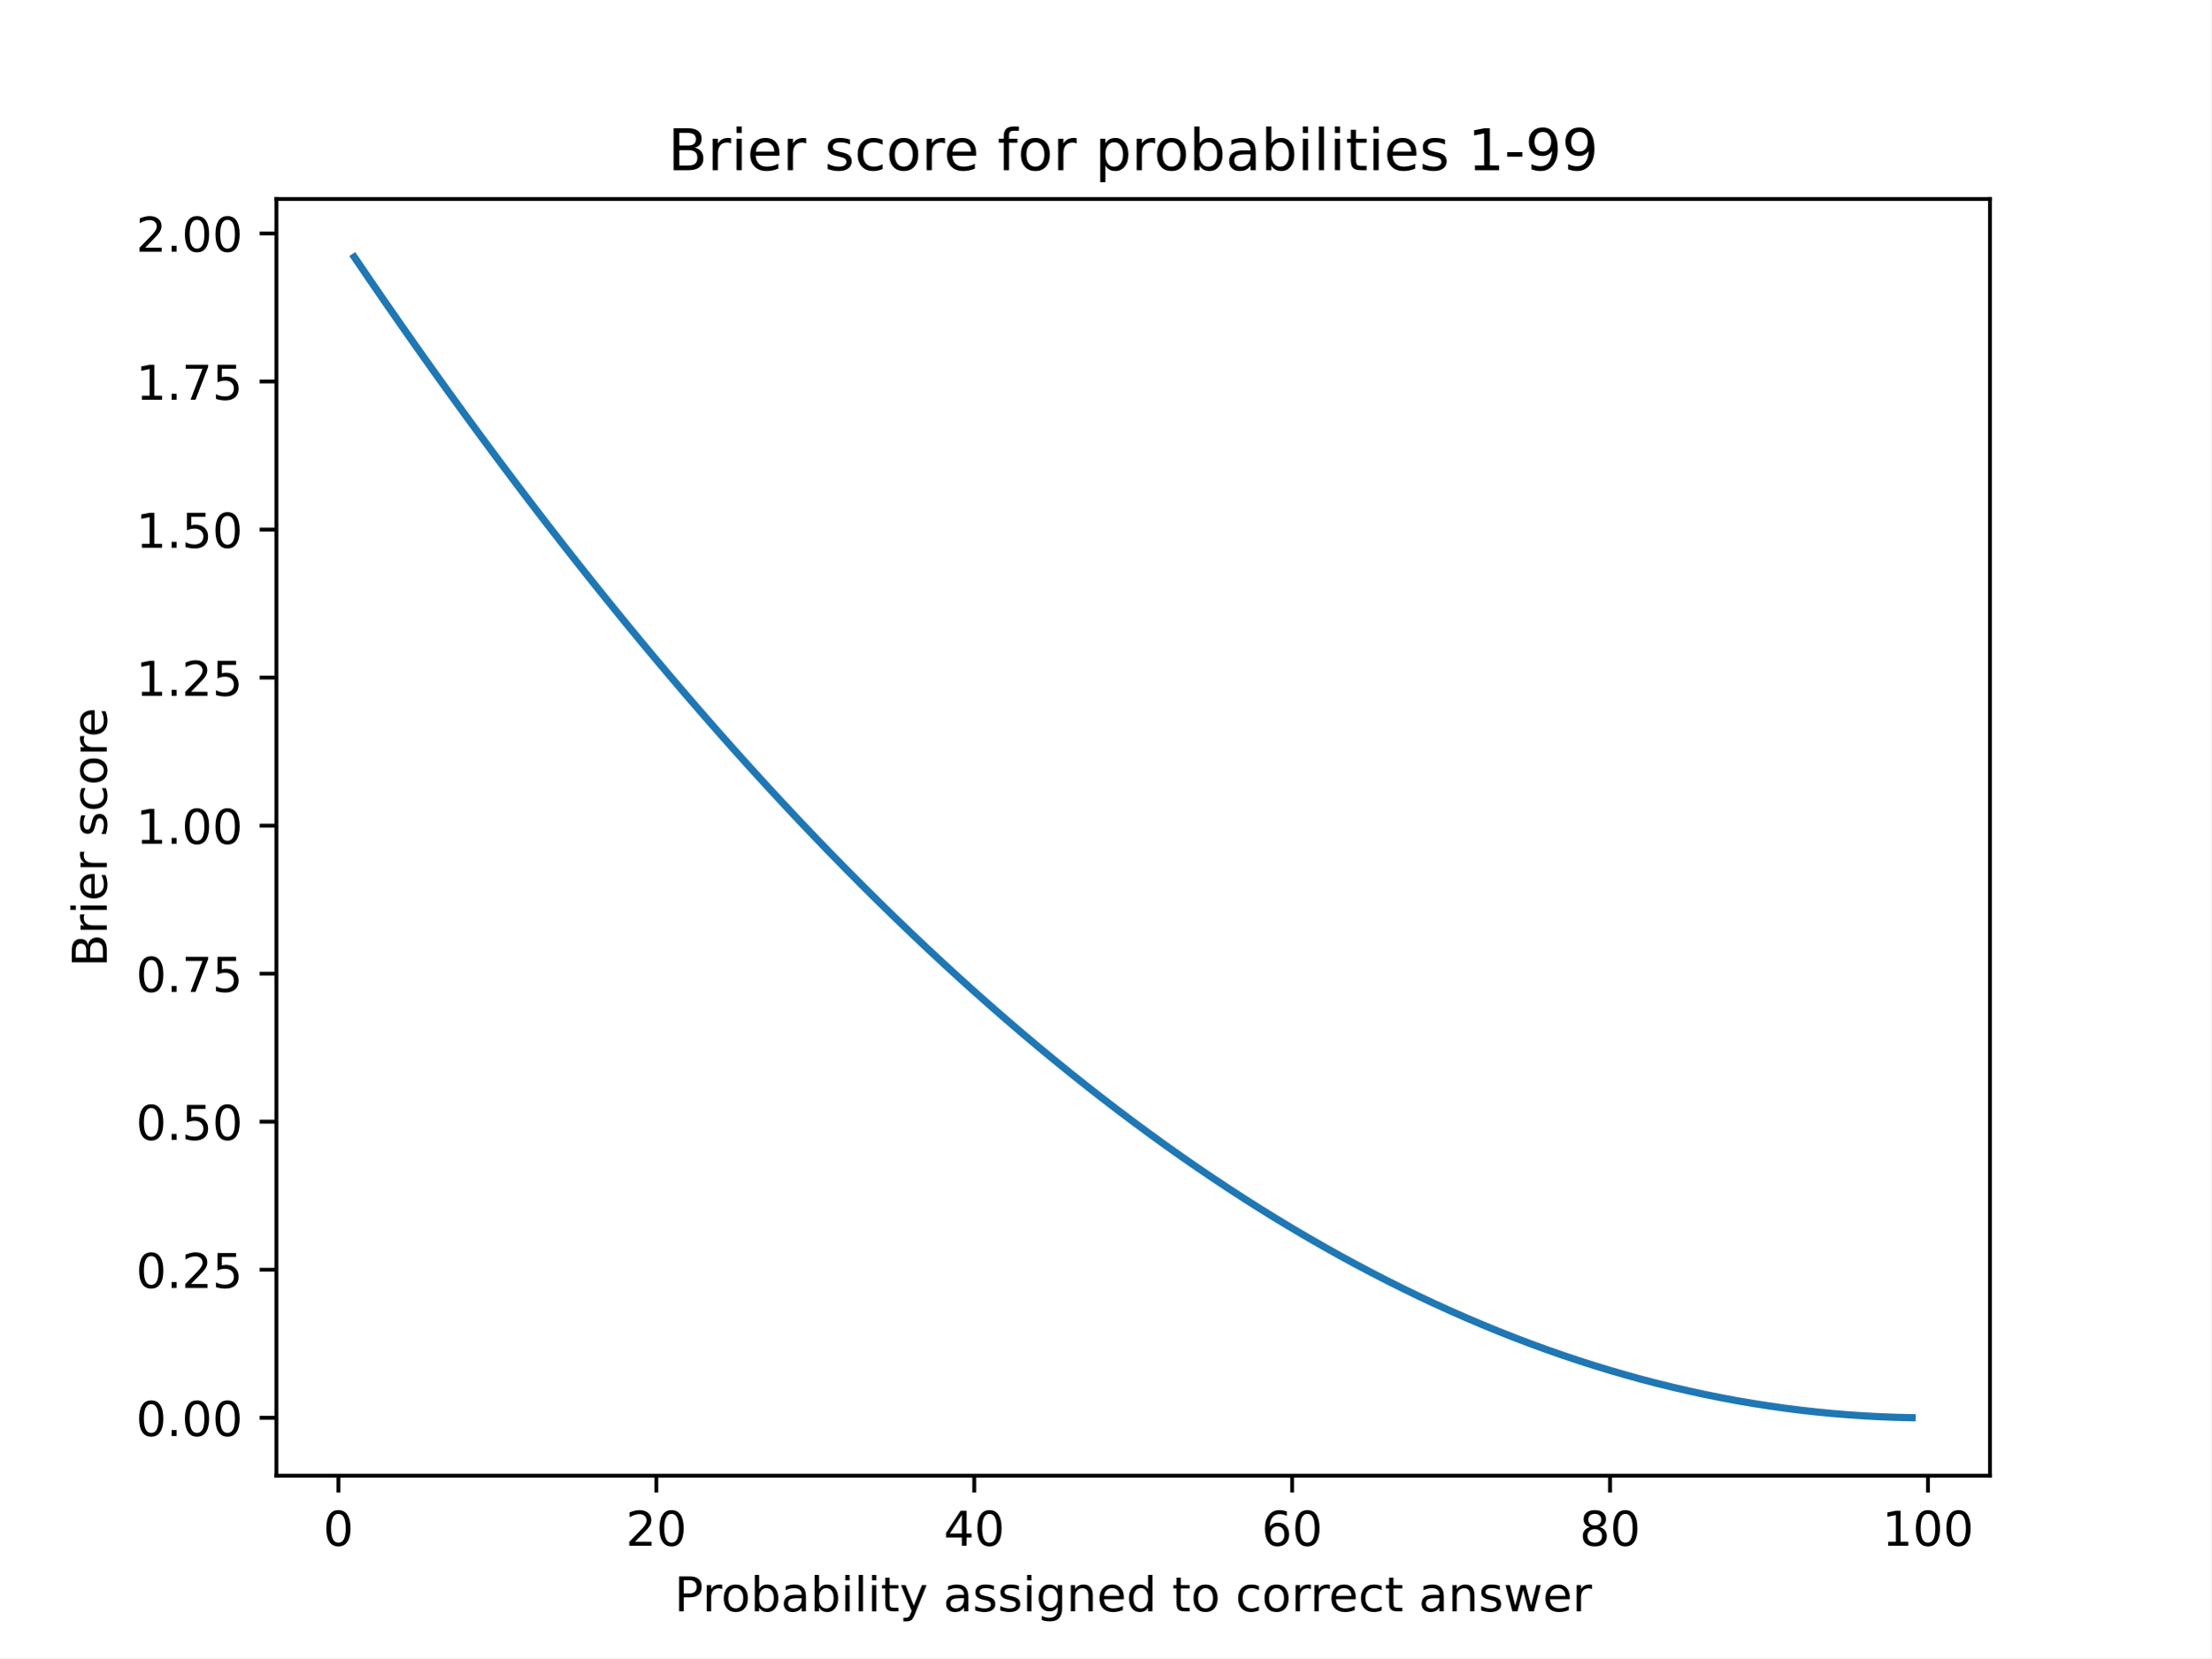
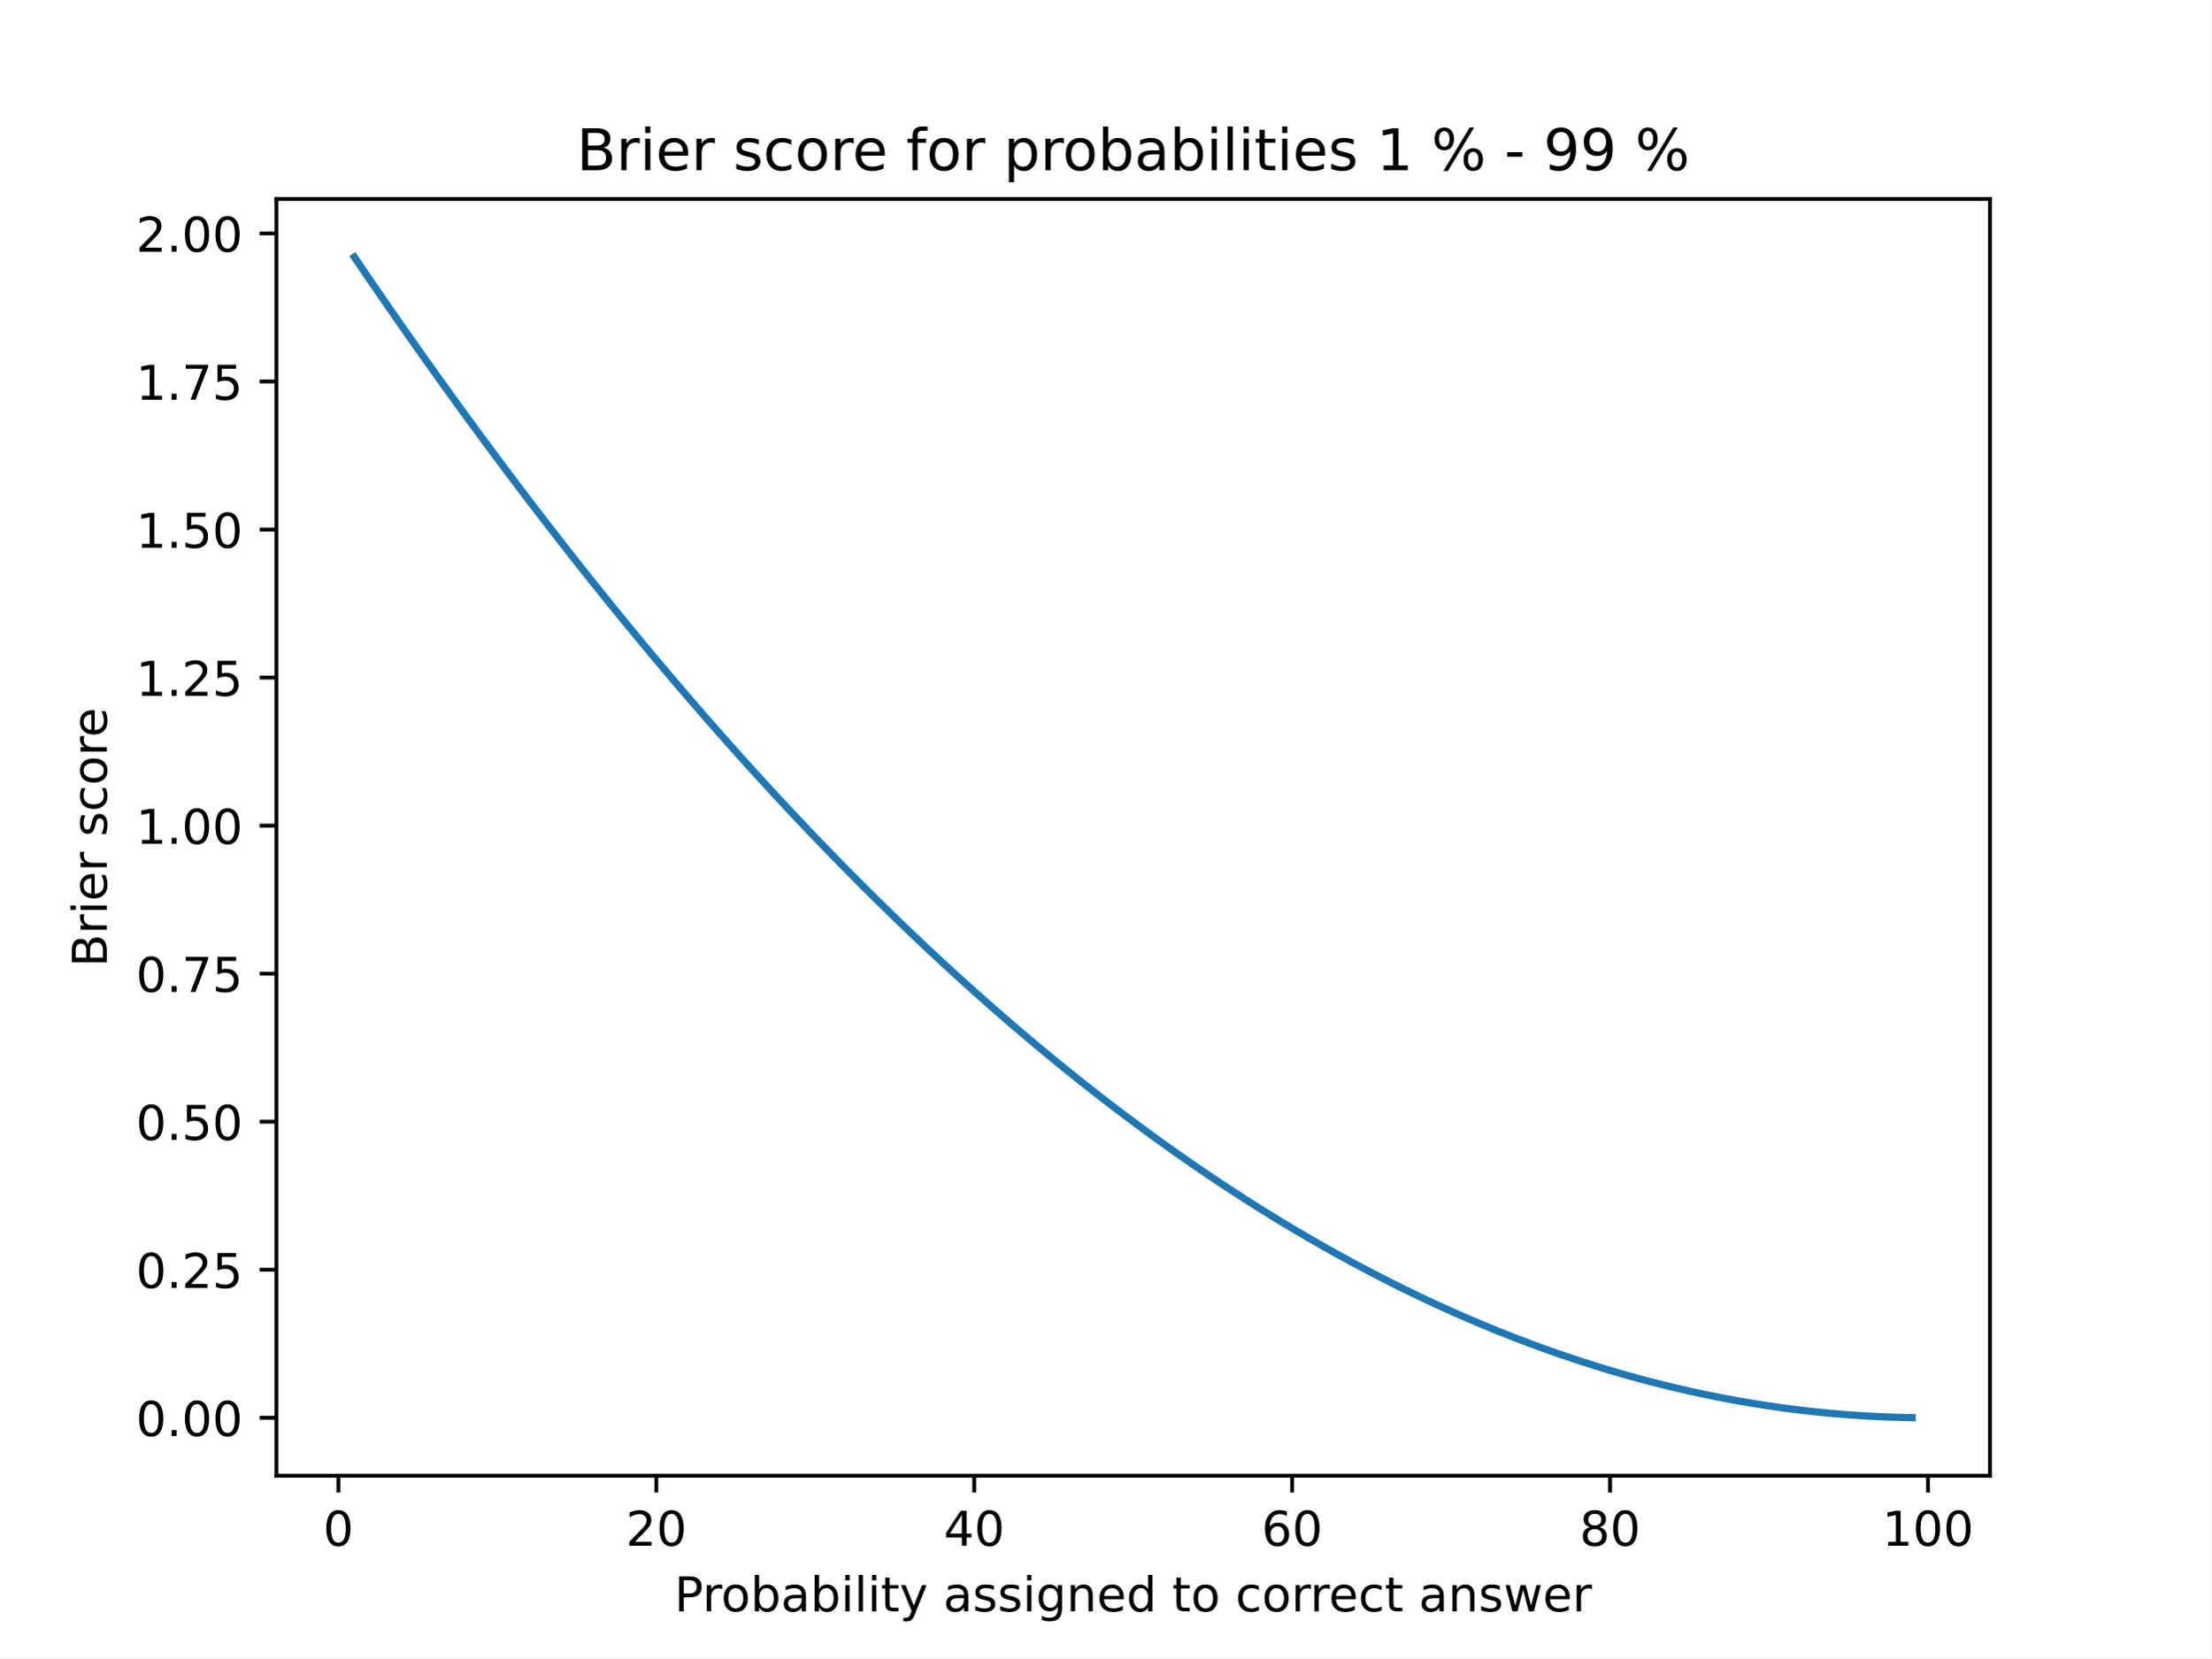
<svg xmlns="http://www.w3.org/2000/svg" xmlns:xlink="http://www.w3.org/1999/xlink" height="345.6pt" version="1.1" viewBox="0 0 460.8 345.6" width="460.8pt">
  <defs>
    <style type="text/css">
*{stroke-linecap:butt;stroke-linejoin:round;}
  </style>
  </defs>
  <g id="figure_1">
    <g id="patch_1">
      <path d="M 0 345.6  L 460.8 345.6  L 460.8 0  L 0 0  z " style="fill:#ffffff;" />
    </g>
    <g id="axes_1">
      <g id="patch_2">
        <path d="M 57.6 307.584  L 414.72 307.584  L 414.72 41.472  L 57.6 41.472  z " style="fill:#ffffff;" />
      </g>
      <g id="matplotlib.axis_1">
        <g id="xtick_1">
          <g id="line2d_1">
            <defs>
-               <path d="M 0 0  L 0 3.5  " id="m96835bfca3" style="stroke:#000000;stroke-width:0.8;" />
-             </defs>
-             <g>
-               <use style="stroke:#000000;stroke-width:0.8;" x="70.52" xlink:href="#m96835bfca3" y="307.584" />
+               <path d="M 0 0  L 0 3.5  " id="mce2b606a9d" style="stroke:#000000;stroke-width:0.8;" />
+             </defs>
+             <g>
+               <use style="stroke:#000000;stroke-width:0.8;" x="70.52" xlink:href="#mce2b606a9d" y="307.584" />
            </g>
          </g>
          <g id="text_1">
            <defs>
              <path d="M 31.781 66.406  Q 24.172 66.406 20.328 58.906  Q 16.5 51.422 16.5 36.375  Q 16.5 21.391 20.328 13.891  Q 24.172 6.391 31.781 6.391  Q 39.453 6.391 43.281 13.891  Q 47.125 21.391 47.125 36.375  Q 47.125 51.422 43.281 58.906  Q 39.453 66.406 31.781 66.406  z M 31.781 74.219  Q 44.047 74.219 50.516 64.516  Q 56.984 54.828 56.984 36.375  Q 56.984 17.969 50.516 8.266  Q 44.047 -1.422 31.781 -1.422  Q 19.531 -1.422 13.062 8.266  Q 6.594 17.969 6.594 36.375  Q 6.594 54.828 13.062 64.516  Q 19.531 74.219 31.781 74.219  z " id="DejaVuSans-48" />
            </defs>
            <g transform="translate(67.33868 322.1824)scale(0.1 -0.1)">
              <use xlink:href="#DejaVuSans-48" />
            </g>
          </g>
        </g>
        <g id="xtick_2">
          <g id="line2d_2">
            <g>
-               <use style="stroke:#000000;stroke-width:0.8;" x="136.776" xlink:href="#m96835bfca3" y="307.584" />
+               <use style="stroke:#000000;stroke-width:0.8;" x="136.776" xlink:href="#mce2b606a9d" y="307.584" />
            </g>
          </g>
          <g id="text_2">
            <defs>
              <path d="M 19.188 8.297  L 53.609 8.297  L 53.609 0  L 7.328 0  L 7.328 8.297  Q 12.938 14.109 22.625 23.891  Q 32.328 33.688 34.812 36.531  Q 39.547 41.844 41.422 45.531  Q 43.312 49.219 43.312 52.781  Q 43.312 58.594 39.234 62.25  Q 35.156 65.922 28.609 65.922  Q 23.969 65.922 18.812 64.312  Q 13.672 62.703 7.812 59.422  L 7.812 69.391  Q 13.766 71.781 18.938 73  Q 24.125 74.219 28.422 74.219  Q 39.75 74.219 46.484 68.547  Q 53.219 62.891 53.219 53.422  Q 53.219 48.922 51.531 44.891  Q 49.859 40.875 45.406 35.406  Q 44.188 33.984 37.641 27.219  Q 31.109 20.453 19.188 8.297  z " id="DejaVuSans-50" />
            </defs>
            <g transform="translate(130.4135 322.1824)scale(0.1 -0.1)">
              <use xlink:href="#DejaVuSans-50" />
              <use x="63.623" xlink:href="#DejaVuSans-48" />
            </g>
          </g>
        </g>
        <g id="xtick_3">
          <g id="line2d_3">
            <g>
-               <use style="stroke:#000000;stroke-width:0.8;" x="203.032" xlink:href="#m96835bfca3" y="307.584" />
+               <use style="stroke:#000000;stroke-width:0.8;" x="203.032" xlink:href="#mce2b606a9d" y="307.584" />
            </g>
          </g>
          <g id="text_3">
            <defs>
              <path d="M 37.797 64.312  L 12.891 25.391  L 37.797 25.391  z M 35.203 72.906  L 47.609 72.906  L 47.609 25.391  L 58.016 25.391  L 58.016 17.188  L 47.609 17.188  L 47.609 0  L 37.797 0  L 37.797 17.188  L 4.891 17.188  L 4.891 26.703  z " id="DejaVuSans-52" />
            </defs>
            <g transform="translate(196.6695 322.1824)scale(0.1 -0.1)">
              <use xlink:href="#DejaVuSans-52" />
              <use x="63.623" xlink:href="#DejaVuSans-48" />
            </g>
          </g>
        </g>
        <g id="xtick_4">
          <g id="line2d_4">
            <g>
-               <use style="stroke:#000000;stroke-width:0.8;" x="269.288" xlink:href="#m96835bfca3" y="307.584" />
+               <use style="stroke:#000000;stroke-width:0.8;" x="269.288" xlink:href="#mce2b606a9d" y="307.584" />
            </g>
          </g>
          <g id="text_4">
            <defs>
              <path d="M 33.016 40.375  Q 26.375 40.375 22.484 35.828  Q 18.609 31.297 18.609 23.391  Q 18.609 15.531 22.484 10.953  Q 26.375 6.391 33.016 6.391  Q 39.656 6.391 43.531 10.953  Q 47.406 15.531 47.406 23.391  Q 47.406 31.297 43.531 35.828  Q 39.656 40.375 33.016 40.375  z M 52.594 71.297  L 52.594 62.312  Q 48.875 64.062 45.094 64.984  Q 41.312 65.922 37.594 65.922  Q 27.828 65.922 22.672 59.328  Q 17.531 52.734 16.797 39.406  Q 19.672 43.656 24.016 45.922  Q 28.375 48.188 33.594 48.188  Q 44.578 48.188 50.953 41.516  Q 57.328 34.859 57.328 23.391  Q 57.328 12.156 50.688 5.359  Q 44.047 -1.422 33.016 -1.422  Q 20.359 -1.422 13.672 8.266  Q 6.984 17.969 6.984 36.375  Q 6.984 53.656 15.188 63.938  Q 23.391 74.219 37.203 74.219  Q 40.922 74.219 44.703 73.484  Q 48.484 72.75 52.594 71.297  z " id="DejaVuSans-54" />
            </defs>
            <g transform="translate(262.9255 322.1824)scale(0.1 -0.1)">
              <use xlink:href="#DejaVuSans-54" />
              <use x="63.623" xlink:href="#DejaVuSans-48" />
            </g>
          </g>
        </g>
        <g id="xtick_5">
          <g id="line2d_5">
            <g>
-               <use style="stroke:#000000;stroke-width:0.8;" x="335.544" xlink:href="#m96835bfca3" y="307.584" />
+               <use style="stroke:#000000;stroke-width:0.8;" x="335.544" xlink:href="#mce2b606a9d" y="307.584" />
            </g>
          </g>
          <g id="text_5">
            <defs>
              <path d="M 31.781 34.625  Q 24.75 34.625 20.719 30.859  Q 16.703 27.094 16.703 20.516  Q 16.703 13.922 20.719 10.156  Q 24.75 6.391 31.781 6.391  Q 38.812 6.391 42.859 10.172  Q 46.922 13.969 46.922 20.516  Q 46.922 27.094 42.891 30.859  Q 38.875 34.625 31.781 34.625  z M 21.922 38.812  Q 15.578 40.375 12.031 44.719  Q 8.5 49.078 8.5 55.328  Q 8.5 64.062 14.719 69.141  Q 20.953 74.219 31.781 74.219  Q 42.672 74.219 48.875 69.141  Q 55.078 64.062 55.078 55.328  Q 55.078 49.078 51.531 44.719  Q 48 40.375 41.703 38.812  Q 48.828 37.156 52.797 32.312  Q 56.781 27.484 56.781 20.516  Q 56.781 9.906 50.312 4.234  Q 43.844 -1.422 31.781 -1.422  Q 19.734 -1.422 13.25 4.234  Q 6.781 9.906 6.781 20.516  Q 6.781 27.484 10.781 32.312  Q 14.797 37.156 21.922 38.812  z M 18.312 54.391  Q 18.312 48.734 21.844 45.562  Q 25.391 42.391 31.781 42.391  Q 38.141 42.391 41.719 45.562  Q 45.312 48.734 45.312 54.391  Q 45.312 60.062 41.719 63.234  Q 38.141 66.406 31.781 66.406  Q 25.391 66.406 21.844 63.234  Q 18.312 60.062 18.312 54.391  z " id="DejaVuSans-56" />
            </defs>
            <g transform="translate(329.1815 322.1824)scale(0.1 -0.1)">
              <use xlink:href="#DejaVuSans-56" />
              <use x="63.623" xlink:href="#DejaVuSans-48" />
            </g>
          </g>
        </g>
        <g id="xtick_6">
          <g id="line2d_6">
            <g>
-               <use style="stroke:#000000;stroke-width:0.8;" x="401.8" xlink:href="#m96835bfca3" y="307.584" />
+               <use style="stroke:#000000;stroke-width:0.8;" x="401.8" xlink:href="#mce2b606a9d" y="307.584" />
            </g>
          </g>
          <g id="text_6">
            <defs>
              <path d="M 12.406 8.297  L 28.516 8.297  L 28.516 63.922  L 10.984 60.406  L 10.984 69.391  L 28.422 72.906  L 38.281 72.906  L 38.281 8.297  L 54.391 8.297  L 54.391 0  L 12.406 0  z " id="DejaVuSans-49" />
            </defs>
            <g transform="translate(392.2563 322.1824)scale(0.1 -0.1)">
              <use xlink:href="#DejaVuSans-49" />
              <use x="63.623" xlink:href="#DejaVuSans-48" />
              <use x="127.246" xlink:href="#DejaVuSans-48" />
            </g>
          </g>
        </g>
        <g id="text_7">
          <defs>
            <path d="M 19.672 64.797  L 19.672 37.406  L 32.078 37.406  Q 38.969 37.406 42.719 40.969  Q 46.484 44.531 46.484 51.125  Q 46.484 57.672 42.719 61.234  Q 38.969 64.797 32.078 64.797  z M 9.812 72.906  L 32.078 72.906  Q 44.344 72.906 50.609 67.359  Q 56.891 61.812 56.891 51.125  Q 56.891 40.328 50.609 34.812  Q 44.344 29.297 32.078 29.297  L 19.672 29.297  L 19.672 0  L 9.812 0  z " id="DejaVuSans-80" />
            <path d="M 41.109 46.297  Q 39.594 47.172 37.812 47.578  Q 36.031 48 33.891 48  Q 26.266 48 22.188 43.047  Q 18.109 38.094 18.109 28.812  L 18.109 0  L 9.078 0  L 9.078 54.688  L 18.109 54.688  L 18.109 46.188  Q 20.953 51.172 25.484 53.578  Q 30.031 56 36.531 56  Q 37.453 56 38.578 55.875  Q 39.703 55.766 41.062 55.516  z " id="DejaVuSans-114" />
            <path d="M 30.609 48.391  Q 23.391 48.391 19.188 42.75  Q 14.984 37.109 14.984 27.297  Q 14.984 17.484 19.156 11.844  Q 23.344 6.203 30.609 6.203  Q 37.797 6.203 41.984 11.859  Q 46.188 17.531 46.188 27.297  Q 46.188 37.016 41.984 42.703  Q 37.797 48.391 30.609 48.391  z M 30.609 56  Q 42.328 56 49.016 48.375  Q 55.719 40.766 55.719 27.297  Q 55.719 13.875 49.016 6.219  Q 42.328 -1.422 30.609 -1.422  Q 18.844 -1.422 12.172 6.219  Q 5.516 13.875 5.516 27.297  Q 5.516 40.766 12.172 48.375  Q 18.844 56 30.609 56  z " id="DejaVuSans-111" />
            <path d="M 48.688 27.297  Q 48.688 37.203 44.609 42.844  Q 40.531 48.484 33.406 48.484  Q 26.266 48.484 22.188 42.844  Q 18.109 37.203 18.109 27.297  Q 18.109 17.391 22.188 11.75  Q 26.266 6.109 33.406 6.109  Q 40.531 6.109 44.609 11.75  Q 48.688 17.391 48.688 27.297  z M 18.109 46.391  Q 20.953 51.266 25.266 53.625  Q 29.594 56 35.594 56  Q 45.562 56 51.781 48.094  Q 58.016 40.188 58.016 27.297  Q 58.016 14.406 51.781 6.484  Q 45.562 -1.422 35.594 -1.422  Q 29.594 -1.422 25.266 0.953  Q 20.953 3.328 18.109 8.203  L 18.109 0  L 9.078 0  L 9.078 75.984  L 18.109 75.984  z " id="DejaVuSans-98" />
            <path d="M 34.281 27.484  Q 23.391 27.484 19.188 25  Q 14.984 22.516 14.984 16.5  Q 14.984 11.719 18.141 8.906  Q 21.297 6.109 26.703 6.109  Q 34.188 6.109 38.703 11.406  Q 43.219 16.703 43.219 25.484  L 43.219 27.484  z M 52.203 31.203  L 52.203 0  L 43.219 0  L 43.219 8.297  Q 40.141 3.328 35.547 0.953  Q 30.953 -1.422 24.312 -1.422  Q 15.922 -1.422 10.953 3.297  Q 6 8.016 6 15.922  Q 6 25.141 12.172 29.828  Q 18.359 34.516 30.609 34.516  L 43.219 34.516  L 43.219 35.406  Q 43.219 41.609 39.141 45  Q 35.062 48.391 27.688 48.391  Q 23 48.391 18.547 47.266  Q 14.109 46.141 10.016 43.891  L 10.016 52.203  Q 14.938 54.109 19.578 55.047  Q 24.219 56 28.609 56  Q 40.484 56 46.344 49.844  Q 52.203 43.703 52.203 31.203  z " id="DejaVuSans-97" />
            <path d="M 9.422 54.688  L 18.406 54.688  L 18.406 0  L 9.422 0  z M 9.422 75.984  L 18.406 75.984  L 18.406 64.594  L 9.422 64.594  z " id="DejaVuSans-105" />
            <path d="M 9.422 75.984  L 18.406 75.984  L 18.406 0  L 9.422 0  z " id="DejaVuSans-108" />
            <path d="M 18.312 70.219  L 18.312 54.688  L 36.812 54.688  L 36.812 47.703  L 18.312 47.703  L 18.312 18.016  Q 18.312 11.328 20.141 9.422  Q 21.969 7.516 27.594 7.516  L 36.812 7.516  L 36.812 0  L 27.594 0  Q 17.188 0 13.234 3.875  Q 9.281 7.766 9.281 18.016  L 9.281 47.703  L 2.688 47.703  L 2.688 54.688  L 9.281 54.688  L 9.281 70.219  z " id="DejaVuSans-116" />
            <path d="M 32.172 -5.078  Q 28.375 -14.844 24.75 -17.812  Q 21.141 -20.797 15.094 -20.797  L 7.906 -20.797  L 7.906 -13.281  L 13.188 -13.281  Q 16.891 -13.281 18.938 -11.516  Q 21 -9.766 23.484 -3.219  L 25.094 0.875  L 2.984 54.688  L 12.5 54.688  L 29.594 11.922  L 46.688 54.688  L 56.203 54.688  z " id="DejaVuSans-121" />
            <path id="DejaVuSans-32" />
            <path d="M 44.281 53.078  L 44.281 44.578  Q 40.484 46.531 36.375 47.5  Q 32.281 48.484 27.875 48.484  Q 21.188 48.484 17.844 46.438  Q 14.5 44.391 14.5 40.281  Q 14.5 37.156 16.891 35.375  Q 19.281 33.594 26.516 31.984  L 29.594 31.297  Q 39.156 29.25 43.188 25.516  Q 47.219 21.781 47.219 15.094  Q 47.219 7.469 41.188 3.016  Q 35.156 -1.422 24.609 -1.422  Q 20.219 -1.422 15.453 -0.562  Q 10.688 0.297 5.422 2  L 5.422 11.281  Q 10.406 8.688 15.234 7.391  Q 20.062 6.109 24.812 6.109  Q 31.156 6.109 34.562 8.281  Q 37.984 10.453 37.984 14.406  Q 37.984 18.062 35.516 20.016  Q 33.062 21.969 24.703 23.781  L 21.578 24.516  Q 13.234 26.266 9.516 29.906  Q 5.812 33.547 5.812 39.891  Q 5.812 47.609 11.281 51.797  Q 16.75 56 26.812 56  Q 31.781 56 36.172 55.266  Q 40.578 54.547 44.281 53.078  z " id="DejaVuSans-115" />
            <path d="M 45.406 27.984  Q 45.406 37.75 41.375 43.109  Q 37.359 48.484 30.078 48.484  Q 22.859 48.484 18.828 43.109  Q 14.797 37.75 14.797 27.984  Q 14.797 18.266 18.828 12.891  Q 22.859 7.516 30.078 7.516  Q 37.359 7.516 41.375 12.891  Q 45.406 18.266 45.406 27.984  z M 54.391 6.781  Q 54.391 -7.172 48.188 -13.984  Q 42 -20.797 29.203 -20.797  Q 24.469 -20.797 20.266 -20.094  Q 16.062 -19.391 12.109 -17.922  L 12.109 -9.188  Q 16.062 -11.328 19.922 -12.344  Q 23.781 -13.375 27.781 -13.375  Q 36.625 -13.375 41.016 -8.766  Q 45.406 -4.156 45.406 5.172  L 45.406 9.625  Q 42.625 4.781 38.281 2.391  Q 33.938 0 27.875 0  Q 17.828 0 11.672 7.656  Q 5.516 15.328 5.516 27.984  Q 5.516 40.672 11.672 48.328  Q 17.828 56 27.875 56  Q 33.938 56 38.281 53.609  Q 42.625 51.219 45.406 46.391  L 45.406 54.688  L 54.391 54.688  z " id="DejaVuSans-103" />
            <path d="M 54.891 33.016  L 54.891 0  L 45.906 0  L 45.906 32.719  Q 45.906 40.484 42.875 44.328  Q 39.844 48.188 33.797 48.188  Q 26.516 48.188 22.312 43.547  Q 18.109 38.922 18.109 30.906  L 18.109 0  L 9.078 0  L 9.078 54.688  L 18.109 54.688  L 18.109 46.188  Q 21.344 51.125 25.703 53.562  Q 30.078 56 35.797 56  Q 45.219 56 50.047 50.172  Q 54.891 44.344 54.891 33.016  z " id="DejaVuSans-110" />
            <path d="M 56.203 29.594  L 56.203 25.203  L 14.891 25.203  Q 15.484 15.922 20.484 11.062  Q 25.484 6.203 34.422 6.203  Q 39.594 6.203 44.453 7.469  Q 49.312 8.734 54.109 11.281  L 54.109 2.781  Q 49.266 0.734 44.188 -0.344  Q 39.109 -1.422 33.891 -1.422  Q 20.797 -1.422 13.156 6.188  Q 5.516 13.812 5.516 26.812  Q 5.516 40.234 12.766 48.109  Q 20.016 56 32.328 56  Q 43.359 56 49.781 48.891  Q 56.203 41.797 56.203 29.594  z M 47.219 32.234  Q 47.125 39.594 43.094 43.984  Q 39.062 48.391 32.422 48.391  Q 24.906 48.391 20.391 44.141  Q 15.875 39.891 15.188 32.172  z " id="DejaVuSans-101" />
            <path d="M 45.406 46.391  L 45.406 75.984  L 54.391 75.984  L 54.391 0  L 45.406 0  L 45.406 8.203  Q 42.578 3.328 38.25 0.953  Q 33.938 -1.422 27.875 -1.422  Q 17.969 -1.422 11.734 6.484  Q 5.516 14.406 5.516 27.297  Q 5.516 40.188 11.734 48.094  Q 17.969 56 27.875 56  Q 33.938 56 38.25 53.625  Q 42.578 51.266 45.406 46.391  z M 14.797 27.297  Q 14.797 17.391 18.875 11.75  Q 22.953 6.109 30.078 6.109  Q 37.203 6.109 41.297 11.75  Q 45.406 17.391 45.406 27.297  Q 45.406 37.203 41.297 42.844  Q 37.203 48.484 30.078 48.484  Q 22.953 48.484 18.875 42.844  Q 14.797 37.203 14.797 27.297  z " id="DejaVuSans-100" />
            <path d="M 48.781 52.594  L 48.781 44.188  Q 44.969 46.297 41.141 47.344  Q 37.312 48.391 33.406 48.391  Q 24.656 48.391 19.812 42.844  Q 14.984 37.312 14.984 27.297  Q 14.984 17.281 19.812 11.734  Q 24.656 6.203 33.406 6.203  Q 37.312 6.203 41.141 7.25  Q 44.969 8.297 48.781 10.406  L 48.781 2.094  Q 45.016 0.344 40.984 -0.531  Q 36.969 -1.422 32.422 -1.422  Q 20.062 -1.422 12.781 6.344  Q 5.516 14.109 5.516 27.297  Q 5.516 40.672 12.859 48.328  Q 20.219 56 33.016 56  Q 37.156 56 41.109 55.141  Q 45.062 54.297 48.781 52.594  z " id="DejaVuSans-99" />
            <path d="M 4.203 54.688  L 13.188 54.688  L 24.422 12.016  L 35.594 54.688  L 46.188 54.688  L 57.422 12.016  L 68.609 54.688  L 77.594 54.688  L 63.281 0  L 52.688 0  L 40.922 44.828  L 29.109 0  L 18.5 0  z " id="DejaVuSans-119" />
          </defs>
          <g transform="translate(140.535 335.8606)scale(0.1 -0.1)">
            <use xlink:href="#DejaVuSans-80" />
            <use x="58.553" xlink:href="#DejaVuSans-114" />
            <use x="97.416" xlink:href="#DejaVuSans-111" />
            <use x="158.598" xlink:href="#DejaVuSans-98" />
            <use x="222.074" xlink:href="#DejaVuSans-97" />
            <use x="283.354" xlink:href="#DejaVuSans-98" />
            <use x="346.83" xlink:href="#DejaVuSans-105" />
            <use x="374.613" xlink:href="#DejaVuSans-108" />
            <use x="402.396" xlink:href="#DejaVuSans-105" />
            <use x="430.18" xlink:href="#DejaVuSans-116" />
            <use x="469.389" xlink:href="#DejaVuSans-121" />
            <use x="528.568" xlink:href="#DejaVuSans-32" />
            <use x="560.355" xlink:href="#DejaVuSans-97" />
            <use x="621.635" xlink:href="#DejaVuSans-115" />
            <use x="673.734" xlink:href="#DejaVuSans-115" />
            <use x="725.834" xlink:href="#DejaVuSans-105" />
            <use x="753.617" xlink:href="#DejaVuSans-103" />
            <use x="817.094" xlink:href="#DejaVuSans-110" />
            <use x="880.473" xlink:href="#DejaVuSans-101" />
            <use x="941.996" xlink:href="#DejaVuSans-100" />
            <use x="1005.473" xlink:href="#DejaVuSans-32" />
            <use x="1037.26" xlink:href="#DejaVuSans-116" />
            <use x="1076.469" xlink:href="#DejaVuSans-111" />
            <use x="1137.65" xlink:href="#DejaVuSans-32" />
            <use x="1169.438" xlink:href="#DejaVuSans-99" />
            <use x="1224.418" xlink:href="#DejaVuSans-111" />
            <use x="1285.6" xlink:href="#DejaVuSans-114" />
            <use x="1324.963" xlink:href="#DejaVuSans-114" />
            <use x="1363.826" xlink:href="#DejaVuSans-101" />
            <use x="1425.35" xlink:href="#DejaVuSans-99" />
            <use x="1480.33" xlink:href="#DejaVuSans-116" />
            <use x="1519.539" xlink:href="#DejaVuSans-32" />
            <use x="1551.326" xlink:href="#DejaVuSans-97" />
            <use x="1612.605" xlink:href="#DejaVuSans-110" />
            <use x="1675.984" xlink:href="#DejaVuSans-115" />
            <use x="1728.084" xlink:href="#DejaVuSans-119" />
            <use x="1809.871" xlink:href="#DejaVuSans-101" />
            <use x="1871.395" xlink:href="#DejaVuSans-114" />
          </g>
        </g>
      </g>
      <g id="matplotlib.axis_2">
        <g id="ytick_1">
          <g id="line2d_7">
            <defs>
-               <path d="M 0 0  L -3.5 0  " id="m37de63b51c" style="stroke:#000000;stroke-width:0.8;" />
-             </defs>
-             <g>
-               <use style="stroke:#000000;stroke-width:0.8;" x="57.6" xlink:href="#m37de63b51c" y="295.513" />
+               <path d="M 0 0  L -3.5 0  " id="m2681a727d1" style="stroke:#000000;stroke-width:0.8;" />
+             </defs>
+             <g>
+               <use style="stroke:#000000;stroke-width:0.8;" x="57.6" xlink:href="#m2681a727d1" y="295.513" />
            </g>
          </g>
          <g id="text_8">
            <defs>
              <path d="M 10.688 12.406  L 21 12.406  L 21 0  L 10.688 0  z " id="DejaVuSans-46" />
            </defs>
            <g transform="translate(28.33438 299.3119)scale(0.1 -0.1)">
              <use xlink:href="#DejaVuSans-48" />
              <use x="63.623" xlink:href="#DejaVuSans-46" />
              <use x="95.41" xlink:href="#DejaVuSans-48" />
              <use x="159.033" xlink:href="#DejaVuSans-48" />
            </g>
          </g>
        </g>
        <g id="ytick_2">
          <g id="line2d_8">
            <g>
-               <use style="stroke:#000000;stroke-width:0.8;" x="57.6" xlink:href="#m37de63b51c" y="264.656" />
+               <use style="stroke:#000000;stroke-width:0.8;" x="57.6" xlink:href="#m2681a727d1" y="264.656" />
            </g>
          </g>
          <g id="text_9">
            <defs>
              <path d="M 10.797 72.906  L 49.516 72.906  L 49.516 64.594  L 19.828 64.594  L 19.828 46.734  Q 21.969 47.469 24.109 47.828  Q 26.266 48.188 28.422 48.188  Q 40.625 48.188 47.75 41.5  Q 54.891 34.812 54.891 23.391  Q 54.891 11.625 47.562 5.094  Q 40.234 -1.422 26.906 -1.422  Q 22.312 -1.422 17.547 -0.641  Q 12.797 0.141 7.719 1.703  L 7.719 11.625  Q 12.109 9.234 16.797 8.062  Q 21.484 6.891 26.703 6.891  Q 35.156 6.891 40.078 11.328  Q 45.016 15.766 45.016 23.391  Q 45.016 31 40.078 35.438  Q 35.156 39.891 26.703 39.891  Q 22.75 39.891 18.812 39.016  Q 14.891 38.141 10.797 36.281  z " id="DejaVuSans-53" />
            </defs>
            <g transform="translate(28.33438 268.4548)scale(0.1 -0.1)">
              <use xlink:href="#DejaVuSans-48" />
              <use x="63.623" xlink:href="#DejaVuSans-46" />
              <use x="95.41" xlink:href="#DejaVuSans-50" />
              <use x="159.033" xlink:href="#DejaVuSans-53" />
            </g>
          </g>
        </g>
        <g id="ytick_3">
          <g id="line2d_9">
            <g>
-               <use style="stroke:#000000;stroke-width:0.8;" x="57.6" xlink:href="#m37de63b51c" y="233.798" />
+               <use style="stroke:#000000;stroke-width:0.8;" x="57.6" xlink:href="#m2681a727d1" y="233.798" />
            </g>
          </g>
          <g id="text_10">
            <g transform="translate(28.33438 237.5976)scale(0.1 -0.1)">
              <use xlink:href="#DejaVuSans-48" />
              <use x="63.623" xlink:href="#DejaVuSans-46" />
              <use x="95.41" xlink:href="#DejaVuSans-53" />
              <use x="159.033" xlink:href="#DejaVuSans-48" />
            </g>
          </g>
        </g>
        <g id="ytick_4">
          <g id="line2d_10">
            <g>
-               <use style="stroke:#000000;stroke-width:0.8;" x="57.6" xlink:href="#m37de63b51c" y="202.941" />
+               <use style="stroke:#000000;stroke-width:0.8;" x="57.6" xlink:href="#m2681a727d1" y="202.941" />
            </g>
          </g>
          <g id="text_11">
            <defs>
              <path d="M 8.203 72.906  L 55.078 72.906  L 55.078 68.703  L 28.609 0  L 18.312 0  L 43.219 64.594  L 8.203 64.594  z " id="DejaVuSans-55" />
            </defs>
            <g transform="translate(28.33438 206.7405)scale(0.1 -0.1)">
              <use xlink:href="#DejaVuSans-48" />
              <use x="63.623" xlink:href="#DejaVuSans-46" />
              <use x="95.41" xlink:href="#DejaVuSans-55" />
              <use x="159.033" xlink:href="#DejaVuSans-53" />
            </g>
          </g>
        </g>
        <g id="ytick_5">
          <g id="line2d_11">
            <g>
-               <use style="stroke:#000000;stroke-width:0.8;" x="57.6" xlink:href="#m37de63b51c" y="172.084" />
+               <use style="stroke:#000000;stroke-width:0.8;" x="57.6" xlink:href="#m2681a727d1" y="172.084" />
            </g>
          </g>
          <g id="text_12">
            <g transform="translate(28.33438 175.8833)scale(0.1 -0.1)">
              <use xlink:href="#DejaVuSans-49" />
              <use x="63.623" xlink:href="#DejaVuSans-46" />
              <use x="95.41" xlink:href="#DejaVuSans-48" />
              <use x="159.033" xlink:href="#DejaVuSans-48" />
            </g>
          </g>
        </g>
        <g id="ytick_6">
          <g id="line2d_12">
            <g>
-               <use style="stroke:#000000;stroke-width:0.8;" x="57.6" xlink:href="#m37de63b51c" y="141.227" />
+               <use style="stroke:#000000;stroke-width:0.8;" x="57.6" xlink:href="#m2681a727d1" y="141.227" />
            </g>
          </g>
          <g id="text_13">
            <g transform="translate(28.33438 145.0262)scale(0.1 -0.1)">
              <use xlink:href="#DejaVuSans-49" />
              <use x="63.623" xlink:href="#DejaVuSans-46" />
              <use x="95.41" xlink:href="#DejaVuSans-50" />
              <use x="159.033" xlink:href="#DejaVuSans-53" />
            </g>
          </g>
        </g>
        <g id="ytick_7">
          <g id="line2d_13">
            <g>
-               <use style="stroke:#000000;stroke-width:0.8;" x="57.6" xlink:href="#m37de63b51c" y="110.37" />
+               <use style="stroke:#000000;stroke-width:0.8;" x="57.6" xlink:href="#m2681a727d1" y="110.37" />
            </g>
          </g>
          <g id="text_14">
            <g transform="translate(28.33438 114.169)scale(0.1 -0.1)">
              <use xlink:href="#DejaVuSans-49" />
              <use x="63.623" xlink:href="#DejaVuSans-46" />
              <use x="95.41" xlink:href="#DejaVuSans-53" />
              <use x="159.033" xlink:href="#DejaVuSans-48" />
            </g>
          </g>
        </g>
        <g id="ytick_8">
          <g id="line2d_14">
            <g>
-               <use style="stroke:#000000;stroke-width:0.8;" x="57.6" xlink:href="#m37de63b51c" y="79.513" />
+               <use style="stroke:#000000;stroke-width:0.8;" x="57.6" xlink:href="#m2681a727d1" y="79.513" />
            </g>
          </g>
          <g id="text_15">
            <g transform="translate(28.33438 83.3119)scale(0.1 -0.1)">
              <use xlink:href="#DejaVuSans-49" />
              <use x="63.623" xlink:href="#DejaVuSans-46" />
              <use x="95.41" xlink:href="#DejaVuSans-55" />
              <use x="159.033" xlink:href="#DejaVuSans-53" />
            </g>
          </g>
        </g>
        <g id="ytick_9">
          <g id="line2d_15">
            <g>
-               <use style="stroke:#000000;stroke-width:0.8;" x="57.6" xlink:href="#m37de63b51c" y="48.656" />
+               <use style="stroke:#000000;stroke-width:0.8;" x="57.6" xlink:href="#m2681a727d1" y="48.656" />
            </g>
          </g>
          <g id="text_16">
            <g transform="translate(28.33438 52.45476)scale(0.1 -0.1)">
              <use xlink:href="#DejaVuSans-50" />
              <use x="63.623" xlink:href="#DejaVuSans-46" />
              <use x="95.41" xlink:href="#DejaVuSans-48" />
              <use x="159.033" xlink:href="#DejaVuSans-48" />
            </g>
          </g>
        </g>
        <g id="text_17">
          <defs>
            <path d="M 19.672 34.812  L 19.672 8.109  L 35.5 8.109  Q 43.453 8.109 47.281 11.406  Q 51.125 14.703 51.125 21.484  Q 51.125 28.328 47.281 31.562  Q 43.453 34.812 35.5 34.812  z M 19.672 64.797  L 19.672 42.828  L 34.281 42.828  Q 41.5 42.828 45.031 45.531  Q 48.578 48.25 48.578 53.812  Q 48.578 59.328 45.031 62.062  Q 41.5 64.797 34.281 64.797  z M 9.812 72.906  L 35.016 72.906  Q 46.297 72.906 52.391 68.219  Q 58.5 63.531 58.5 54.891  Q 58.5 48.188 55.375 44.234  Q 52.25 40.281 46.188 39.312  Q 53.469 37.75 57.5 32.781  Q 61.531 27.828 61.531 20.406  Q 61.531 10.641 54.891 5.312  Q 48.25 0 35.984 0  L 9.812 0  z " id="DejaVuSans-66" />
          </defs>
          <g transform="translate(22.25469 201.5569)rotate(-90)scale(0.1 -0.1)">
            <use xlink:href="#DejaVuSans-66" />
            <use x="68.604" xlink:href="#DejaVuSans-114" />
            <use x="109.717" xlink:href="#DejaVuSans-105" />
            <use x="137.5" xlink:href="#DejaVuSans-101" />
            <use x="199.023" xlink:href="#DejaVuSans-114" />
            <use x="240.137" xlink:href="#DejaVuSans-32" />
            <use x="271.924" xlink:href="#DejaVuSans-115" />
            <use x="324.023" xlink:href="#DejaVuSans-99" />
            <use x="379.004" xlink:href="#DejaVuSans-111" />
            <use x="440.186" xlink:href="#DejaVuSans-114" />
            <use x="479.049" xlink:href="#DejaVuSans-101" />
          </g>
        </g>
      </g>
      <g id="line2d_16">
-         <path clip-path="url(#pb1544bd7b2)" d="M 73.833 53.568  L 77.146 58.431  L 80.458 63.245  L 83.771 68.009  L 87.084 72.724  L 90.397 77.39  L 93.71 82.006  L 97.022 86.573  L 100.335 91.09  L 103.648 95.558  L 106.961 99.977  L 110.274 104.347  L 113.586 108.667  L 116.899 112.937  L 120.212 117.158  L 123.525 121.33  L 126.838 125.453  L 130.15 129.526  L 133.463 133.55  L 136.776 137.524  L 140.089 141.449  L 143.402 145.325  L 146.714 149.151  L 150.027 152.928  L 153.34 156.656  L 156.653 160.334  L 159.966 163.963  L 163.278 167.542  L 166.591 171.072  L 169.904 174.553  L 173.217 177.984  L 176.53 181.366  L 179.842 184.699  L 183.155 187.982  L 186.468 191.216  L 189.781 194.4  L 193.094 197.535  L 196.406 200.621  L 199.719 203.657  L 203.032 206.644  L 206.345 209.582  L 209.658 212.47  L 212.97 215.309  L 216.283 218.098  L 219.596 220.838  L 222.909 223.529  L 226.222 226.171  L 229.534 228.763  L 232.847 231.305  L 236.16 233.798  L 239.473 236.242  L 242.786 238.637  L 246.098 240.982  L 249.411 243.278  L 252.724 245.524  L 256.037 247.721  L 259.35 249.869  L 262.662 251.967  L 265.975 254.016  L 269.288 256.016  L 272.601 257.966  L 275.914 259.867  L 279.226 261.718  L 282.539 263.52  L 285.852 265.273  L 289.165 266.976  L 292.478 268.63  L 295.79 270.235  L 299.103 271.79  L 302.416 273.296  L 305.729 274.752  L 309.042 276.159  L 312.354 277.517  L 315.667 278.825  L 318.98 280.084  L 322.293 281.294  L 325.606 282.454  L 328.918 283.565  L 332.231 284.626  L 335.544 285.638  L 338.857 286.601  L 342.17 287.515  L 345.482 288.379  L 348.795 289.193  L 352.108 289.958  L 355.421 290.674  L 358.734 291.341  L 362.046 291.958  L 365.359 292.526  L 368.672 293.044  L 371.985 293.513  L 375.298 293.933  L 378.61 294.303  L 381.923 294.624  L 385.236 294.896  L 388.549 295.118  L 391.862 295.291  L 395.174 295.414  L 398.487 295.488  " style="fill:none;stroke:#1f77b4;stroke-linecap:square;stroke-width:1.5;" />
+         <path clip-path="url(#pd042856fc8)" d="M 73.833 53.568  L 77.146 58.431  L 80.458 63.245  L 83.771 68.009  L 87.084 72.724  L 90.397 77.39  L 93.71 82.006  L 97.022 86.573  L 100.335 91.09  L 103.648 95.558  L 106.961 99.977  L 110.274 104.347  L 113.586 108.667  L 116.899 112.937  L 120.212 117.158  L 123.525 121.33  L 126.838 125.453  L 130.15 129.526  L 133.463 133.55  L 136.776 137.524  L 140.089 141.449  L 143.402 145.325  L 146.714 149.151  L 150.027 152.928  L 153.34 156.656  L 156.653 160.334  L 159.966 163.963  L 163.278 167.542  L 166.591 171.072  L 169.904 174.553  L 173.217 177.984  L 176.53 181.366  L 179.842 184.699  L 183.155 187.982  L 186.468 191.216  L 189.781 194.4  L 193.094 197.535  L 196.406 200.621  L 199.719 203.657  L 203.032 206.644  L 206.345 209.582  L 209.658 212.47  L 212.97 215.309  L 216.283 218.098  L 219.596 220.838  L 222.909 223.529  L 226.222 226.171  L 229.534 228.763  L 232.847 231.305  L 236.16 233.798  L 239.473 236.242  L 242.786 238.637  L 246.098 240.982  L 249.411 243.278  L 252.724 245.524  L 256.037 247.721  L 259.35 249.869  L 262.662 251.967  L 265.975 254.016  L 269.288 256.016  L 272.601 257.966  L 275.914 259.867  L 279.226 261.718  L 282.539 263.52  L 285.852 265.273  L 289.165 266.976  L 292.478 268.63  L 295.79 270.235  L 299.103 271.79  L 302.416 273.296  L 305.729 274.752  L 309.042 276.159  L 312.354 277.517  L 315.667 278.825  L 318.98 280.084  L 322.293 281.294  L 325.606 282.454  L 328.918 283.565  L 332.231 284.626  L 335.544 285.638  L 338.857 286.601  L 342.17 287.515  L 345.482 288.379  L 348.795 289.193  L 352.108 289.958  L 355.421 290.674  L 358.734 291.341  L 362.046 291.958  L 365.359 292.526  L 368.672 293.044  L 371.985 293.513  L 375.298 293.933  L 378.61 294.303  L 381.923 294.624  L 385.236 294.896  L 388.549 295.118  L 391.862 295.291  L 395.174 295.414  L 398.487 295.488  " style="fill:none;stroke:#1f77b4;stroke-linecap:square;stroke-width:1.5;" />
      </g>
      <g id="patch_3">
        <path d="M 57.6 307.584  L 57.6 41.472  " style="fill:none;stroke:#000000;stroke-linecap:square;stroke-linejoin:miter;stroke-width:0.8;" />
      </g>
      <g id="patch_4">
        <path d="M 414.72 307.584  L 414.72 41.472  " style="fill:none;stroke:#000000;stroke-linecap:square;stroke-linejoin:miter;stroke-width:0.8;" />
      </g>
      <g id="patch_5">
        <path d="M 57.6 307.584  L 414.72 307.584  " style="fill:none;stroke:#000000;stroke-linecap:square;stroke-linejoin:miter;stroke-width:0.8;" />
      </g>
      <g id="patch_6">
        <path d="M 57.6 41.472  L 414.72 41.472  " style="fill:none;stroke:#000000;stroke-linecap:square;stroke-linejoin:miter;stroke-width:0.8;" />
      </g>
      <g id="text_18">
        <defs>
          <path d="M 37.109 75.984  L 37.109 68.5  L 28.516 68.5  Q 23.688 68.5 21.797 66.547  Q 19.922 64.594 19.922 59.516  L 19.922 54.688  L 34.719 54.688  L 34.719 47.703  L 19.922 47.703  L 19.922 0  L 10.891 0  L 10.891 47.703  L 2.297 47.703  L 2.297 54.688  L 10.891 54.688  L 10.891 58.5  Q 10.891 67.625 15.141 71.797  Q 19.391 75.984 28.609 75.984  z " id="DejaVuSans-102" />
          <path d="M 18.109 8.203  L 18.109 -20.797  L 9.078 -20.797  L 9.078 54.688  L 18.109 54.688  L 18.109 46.391  Q 20.953 51.266 25.266 53.625  Q 29.594 56 35.594 56  Q 45.562 56 51.781 48.094  Q 58.016 40.188 58.016 27.297  Q 58.016 14.406 51.781 6.484  Q 45.562 -1.422 35.594 -1.422  Q 29.594 -1.422 25.266 0.953  Q 20.953 3.328 18.109 8.203  z M 48.688 27.297  Q 48.688 37.203 44.609 42.844  Q 40.531 48.484 33.406 48.484  Q 26.266 48.484 22.188 42.844  Q 18.109 37.203 18.109 27.297  Q 18.109 17.391 22.188 11.75  Q 26.266 6.109 33.406 6.109  Q 40.531 6.109 44.609 11.75  Q 48.688 17.391 48.688 27.297  z " id="DejaVuSans-112" />
+           <path d="M 72.703 32.078  Q 68.453 32.078 66.031 28.469  Q 63.625 24.859 63.625 18.406  Q 63.625 12.062 66.031 8.422  Q 68.453 4.781 72.703 4.781  Q 76.859 4.781 79.266 8.422  Q 81.688 12.062 81.688 18.406  Q 81.688 24.812 79.266 28.438  Q 76.859 32.078 72.703 32.078  z M 72.703 38.281  Q 80.422 38.281 84.953 32.906  Q 89.5 27.547 89.5 18.406  Q 89.5 9.281 84.938 3.922  Q 80.375 -1.422 72.703 -1.422  Q 64.891 -1.422 60.344 3.922  Q 55.812 9.281 55.812 18.406  Q 55.812 27.594 60.375 32.938  Q 64.938 38.281 72.703 38.281  z M 22.312 68.016  Q 18.109 68.016 15.688 64.375  Q 13.281 60.75 13.281 54.391  Q 13.281 47.953 15.672 44.328  Q 18.062 40.719 22.312 40.719  Q 26.562 40.719 28.969 44.328  Q 31.391 47.953 31.391 54.391  Q 31.391 60.688 28.953 64.344  Q 26.516 68.016 22.312 68.016  z M 66.406 74.219  L 74.219 74.219  L 28.609 -1.422  L 20.797 -1.422  z M 22.312 74.219  Q 30.031 74.219 34.609 68.875  Q 39.203 63.531 39.203 54.391  Q 39.203 45.172 34.641 39.844  Q 30.078 34.516 22.312 34.516  Q 14.547 34.516 10.031 39.859  Q 5.516 45.219 5.516 54.391  Q 5.516 63.484 10.047 68.844  Q 14.594 74.219 22.312 74.219  z " id="DejaVuSans-37" />
          <path d="M 4.891 31.391  L 31.203 31.391  L 31.203 23.391  L 4.891 23.391  z " id="DejaVuSans-45" />
          <path d="M 10.984 1.516  L 10.984 10.5  Q 14.703 8.734 18.5 7.812  Q 22.312 6.891 25.984 6.891  Q 35.75 6.891 40.891 13.453  Q 46.047 20.016 46.781 33.406  Q 43.953 29.203 39.594 26.953  Q 35.25 24.703 29.984 24.703  Q 19.047 24.703 12.672 31.312  Q 6.297 37.938 6.297 49.422  Q 6.297 60.641 12.938 67.422  Q 19.578 74.219 30.609 74.219  Q 43.266 74.219 49.922 64.516  Q 56.594 54.828 56.594 36.375  Q 56.594 19.141 48.406 8.859  Q 40.234 -1.422 26.422 -1.422  Q 22.703 -1.422 18.891 -0.688  Q 15.094 0.047 10.984 1.516  z M 30.609 32.422  Q 37.25 32.422 41.125 36.953  Q 45.016 41.5 45.016 49.422  Q 45.016 57.281 41.125 61.844  Q 37.25 66.406 30.609 66.406  Q 23.969 66.406 20.094 61.844  Q 16.219 57.281 16.219 49.422  Q 16.219 41.5 20.094 36.953  Q 23.969 32.422 30.609 32.422  z " id="DejaVuSans-57" />
        </defs>
-         <g transform="translate(139.1934 35.472)scale(0.12 -0.12)">
+         <g transform="translate(120.1641 35.472)scale(0.12 -0.12)">
          <use xlink:href="#DejaVuSans-66" />
          <use x="68.604" xlink:href="#DejaVuSans-114" />
          <use x="109.717" xlink:href="#DejaVuSans-105" />
          <use x="137.5" xlink:href="#DejaVuSans-101" />
          <use x="199.023" xlink:href="#DejaVuSans-114" />
          <use x="240.137" xlink:href="#DejaVuSans-32" />
          <use x="271.924" xlink:href="#DejaVuSans-115" />
          <use x="324.023" xlink:href="#DejaVuSans-99" />
          <use x="379.004" xlink:href="#DejaVuSans-111" />
          <use x="440.186" xlink:href="#DejaVuSans-114" />
          <use x="479.049" xlink:href="#DejaVuSans-101" />
          <use x="540.572" xlink:href="#DejaVuSans-32" />
          <use x="572.359" xlink:href="#DejaVuSans-102" />
          <use x="607.564" xlink:href="#DejaVuSans-111" />
          <use x="668.746" xlink:href="#DejaVuSans-114" />
          <use x="709.859" xlink:href="#DejaVuSans-32" />
          <use x="741.646" xlink:href="#DejaVuSans-112" />
          <use x="805.123" xlink:href="#DejaVuSans-114" />
          <use x="843.986" xlink:href="#DejaVuSans-111" />
          <use x="905.168" xlink:href="#DejaVuSans-98" />
          <use x="968.645" xlink:href="#DejaVuSans-97" />
          <use x="1029.924" xlink:href="#DejaVuSans-98" />
          <use x="1093.4" xlink:href="#DejaVuSans-105" />
          <use x="1121.184" xlink:href="#DejaVuSans-108" />
          <use x="1148.967" xlink:href="#DejaVuSans-105" />
          <use x="1176.75" xlink:href="#DejaVuSans-116" />
          <use x="1215.959" xlink:href="#DejaVuSans-105" />
          <use x="1243.742" xlink:href="#DejaVuSans-101" />
          <use x="1305.266" xlink:href="#DejaVuSans-115" />
          <use x="1357.365" xlink:href="#DejaVuSans-32" />
          <use x="1389.152" xlink:href="#DejaVuSans-49" />
-           <use x="1452.775" xlink:href="#DejaVuSans-45" />
-           <use x="1488.859" xlink:href="#DejaVuSans-57" />
-           <use x="1552.482" xlink:href="#DejaVuSans-57" />
+           <use x="1452.775" xlink:href="#DejaVuSans-32" />
+           <use x="1484.562" xlink:href="#DejaVuSans-37" />
+           <use x="1579.582" xlink:href="#DejaVuSans-32" />
+           <use x="1611.369" xlink:href="#DejaVuSans-45" />
+           <use x="1647.453" xlink:href="#DejaVuSans-32" />
+           <use x="1679.24" xlink:href="#DejaVuSans-57" />
+           <use x="1742.863" xlink:href="#DejaVuSans-57" />
+           <use x="1806.486" xlink:href="#DejaVuSans-32" />
+           <use x="1838.273" xlink:href="#DejaVuSans-37" />
        </g>
      </g>
    </g>
  </g>
  <defs>
-     <clipPath id="pb1544bd7b2">
+     <clipPath id="pd042856fc8">
      <rect height="266.112" width="357.12" x="57.6" y="41.472" />
    </clipPath>
  </defs>
</svg>
